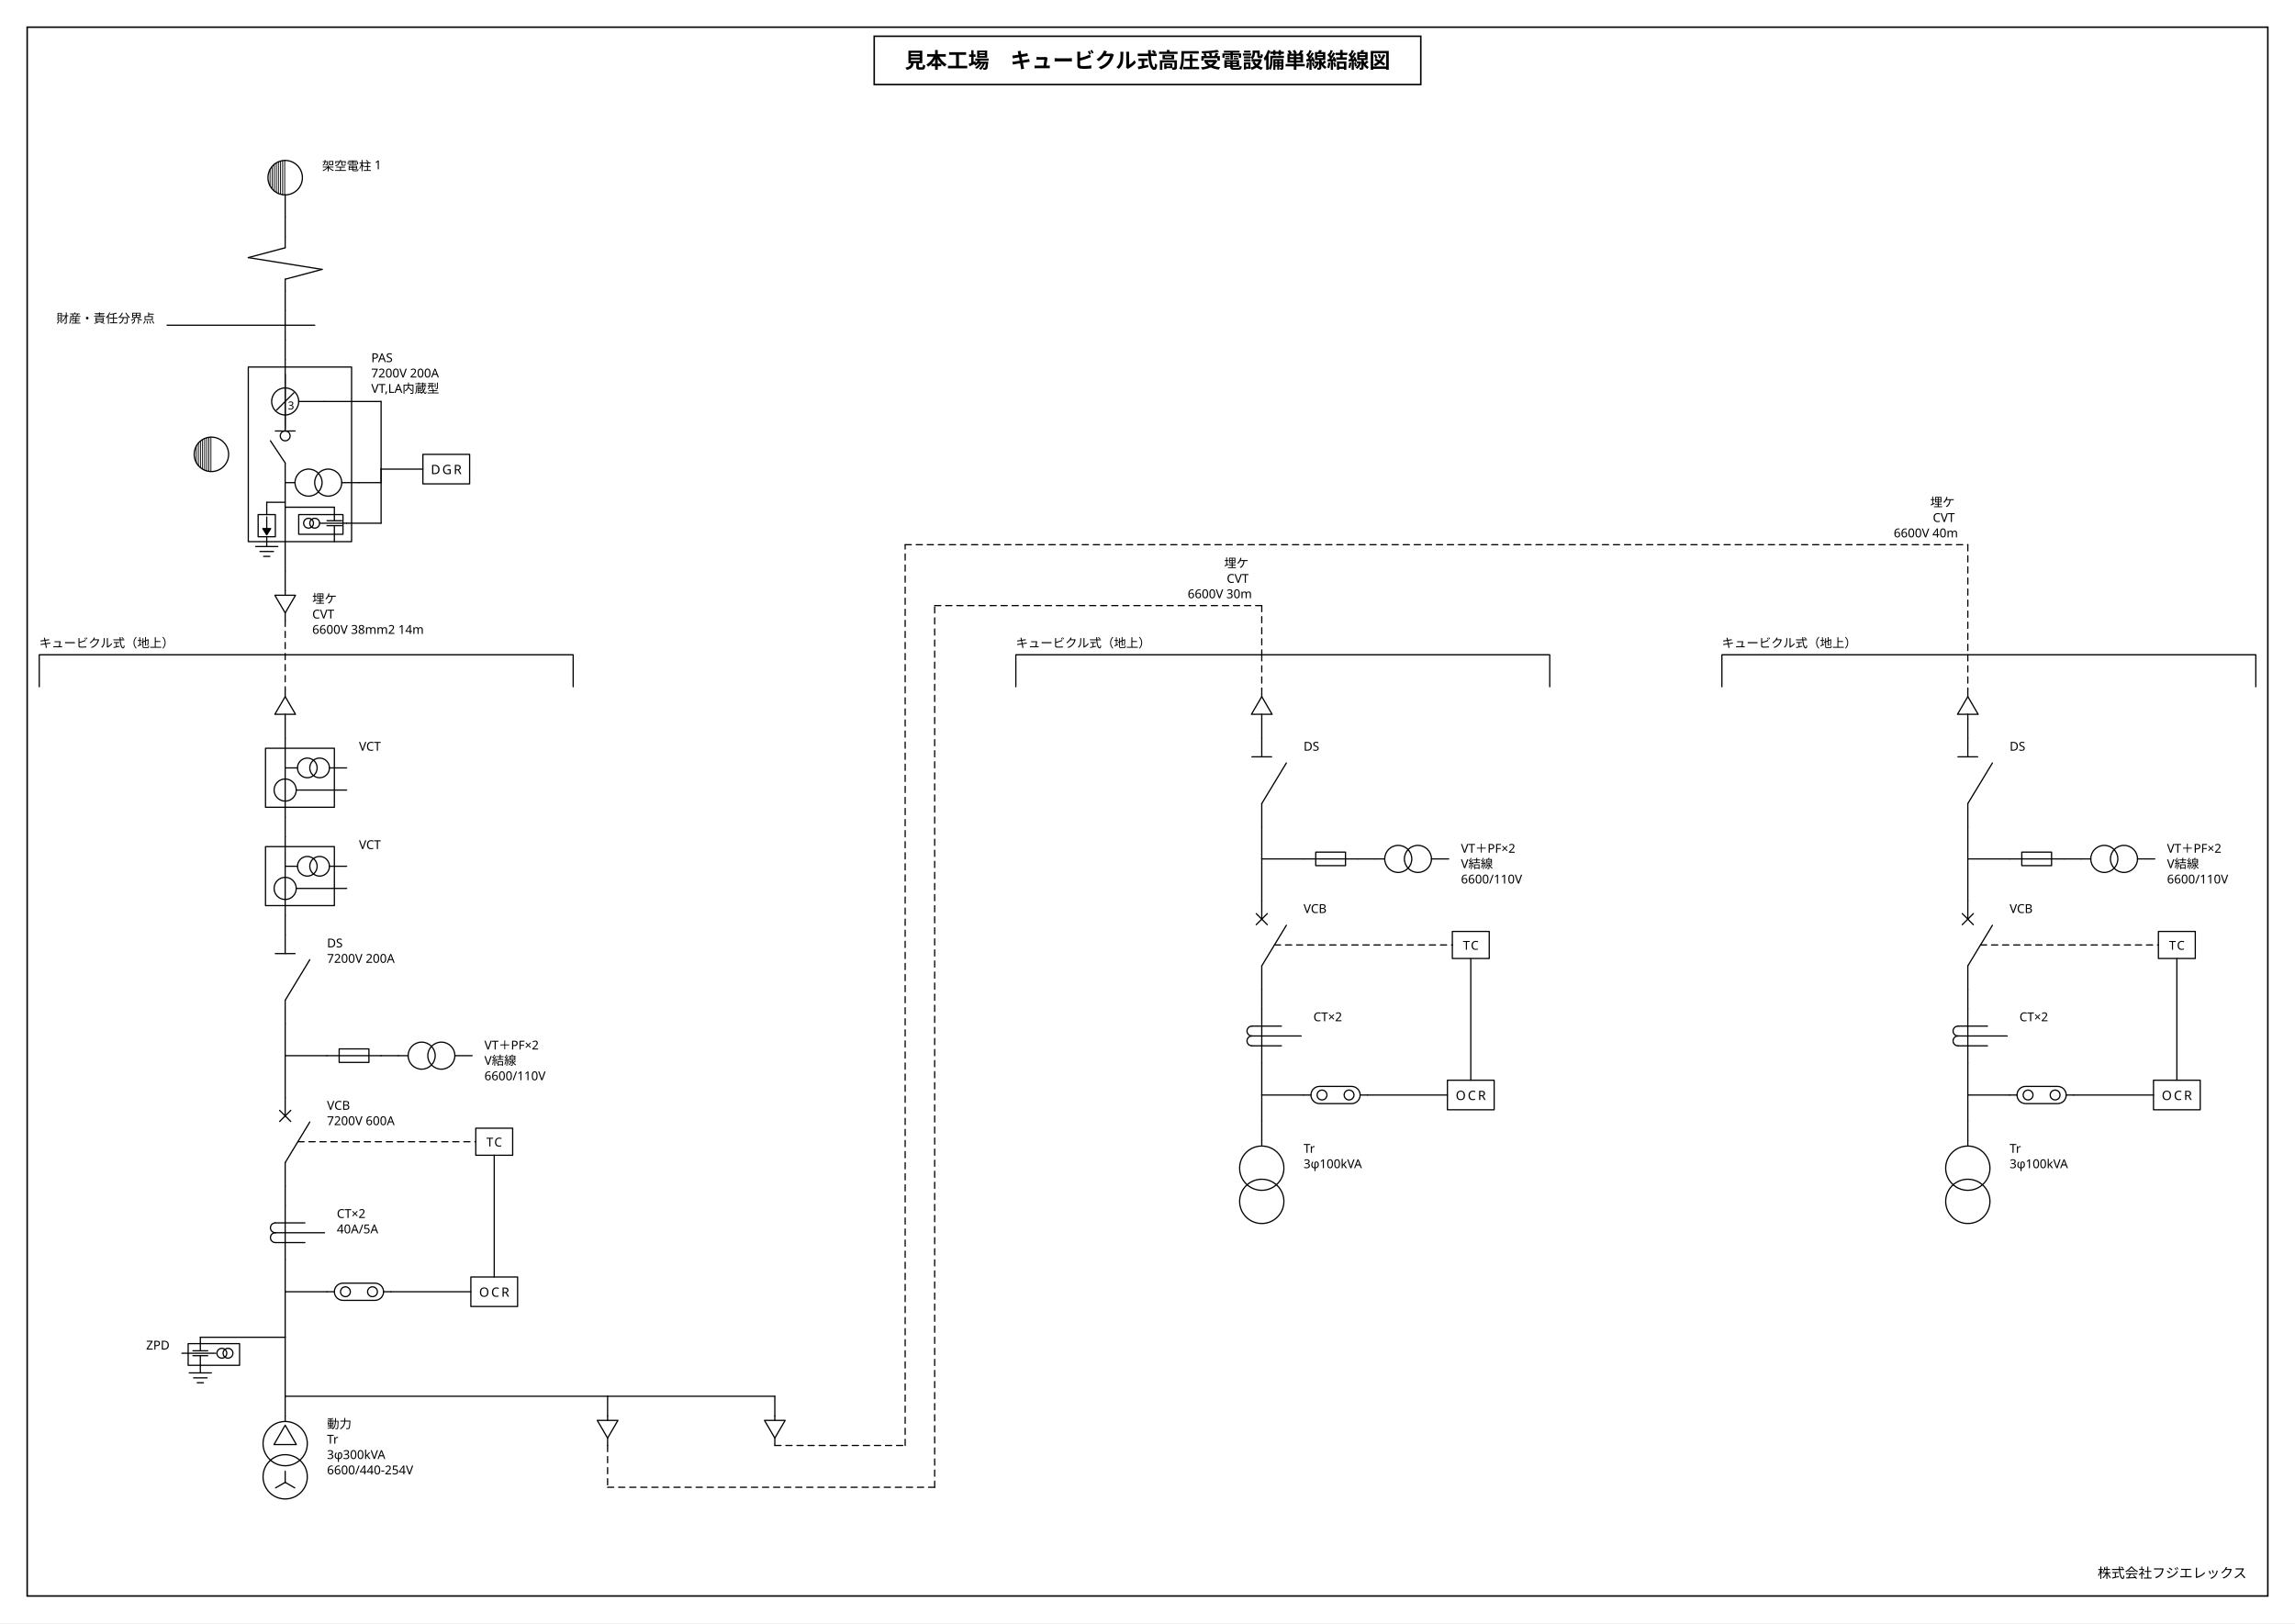
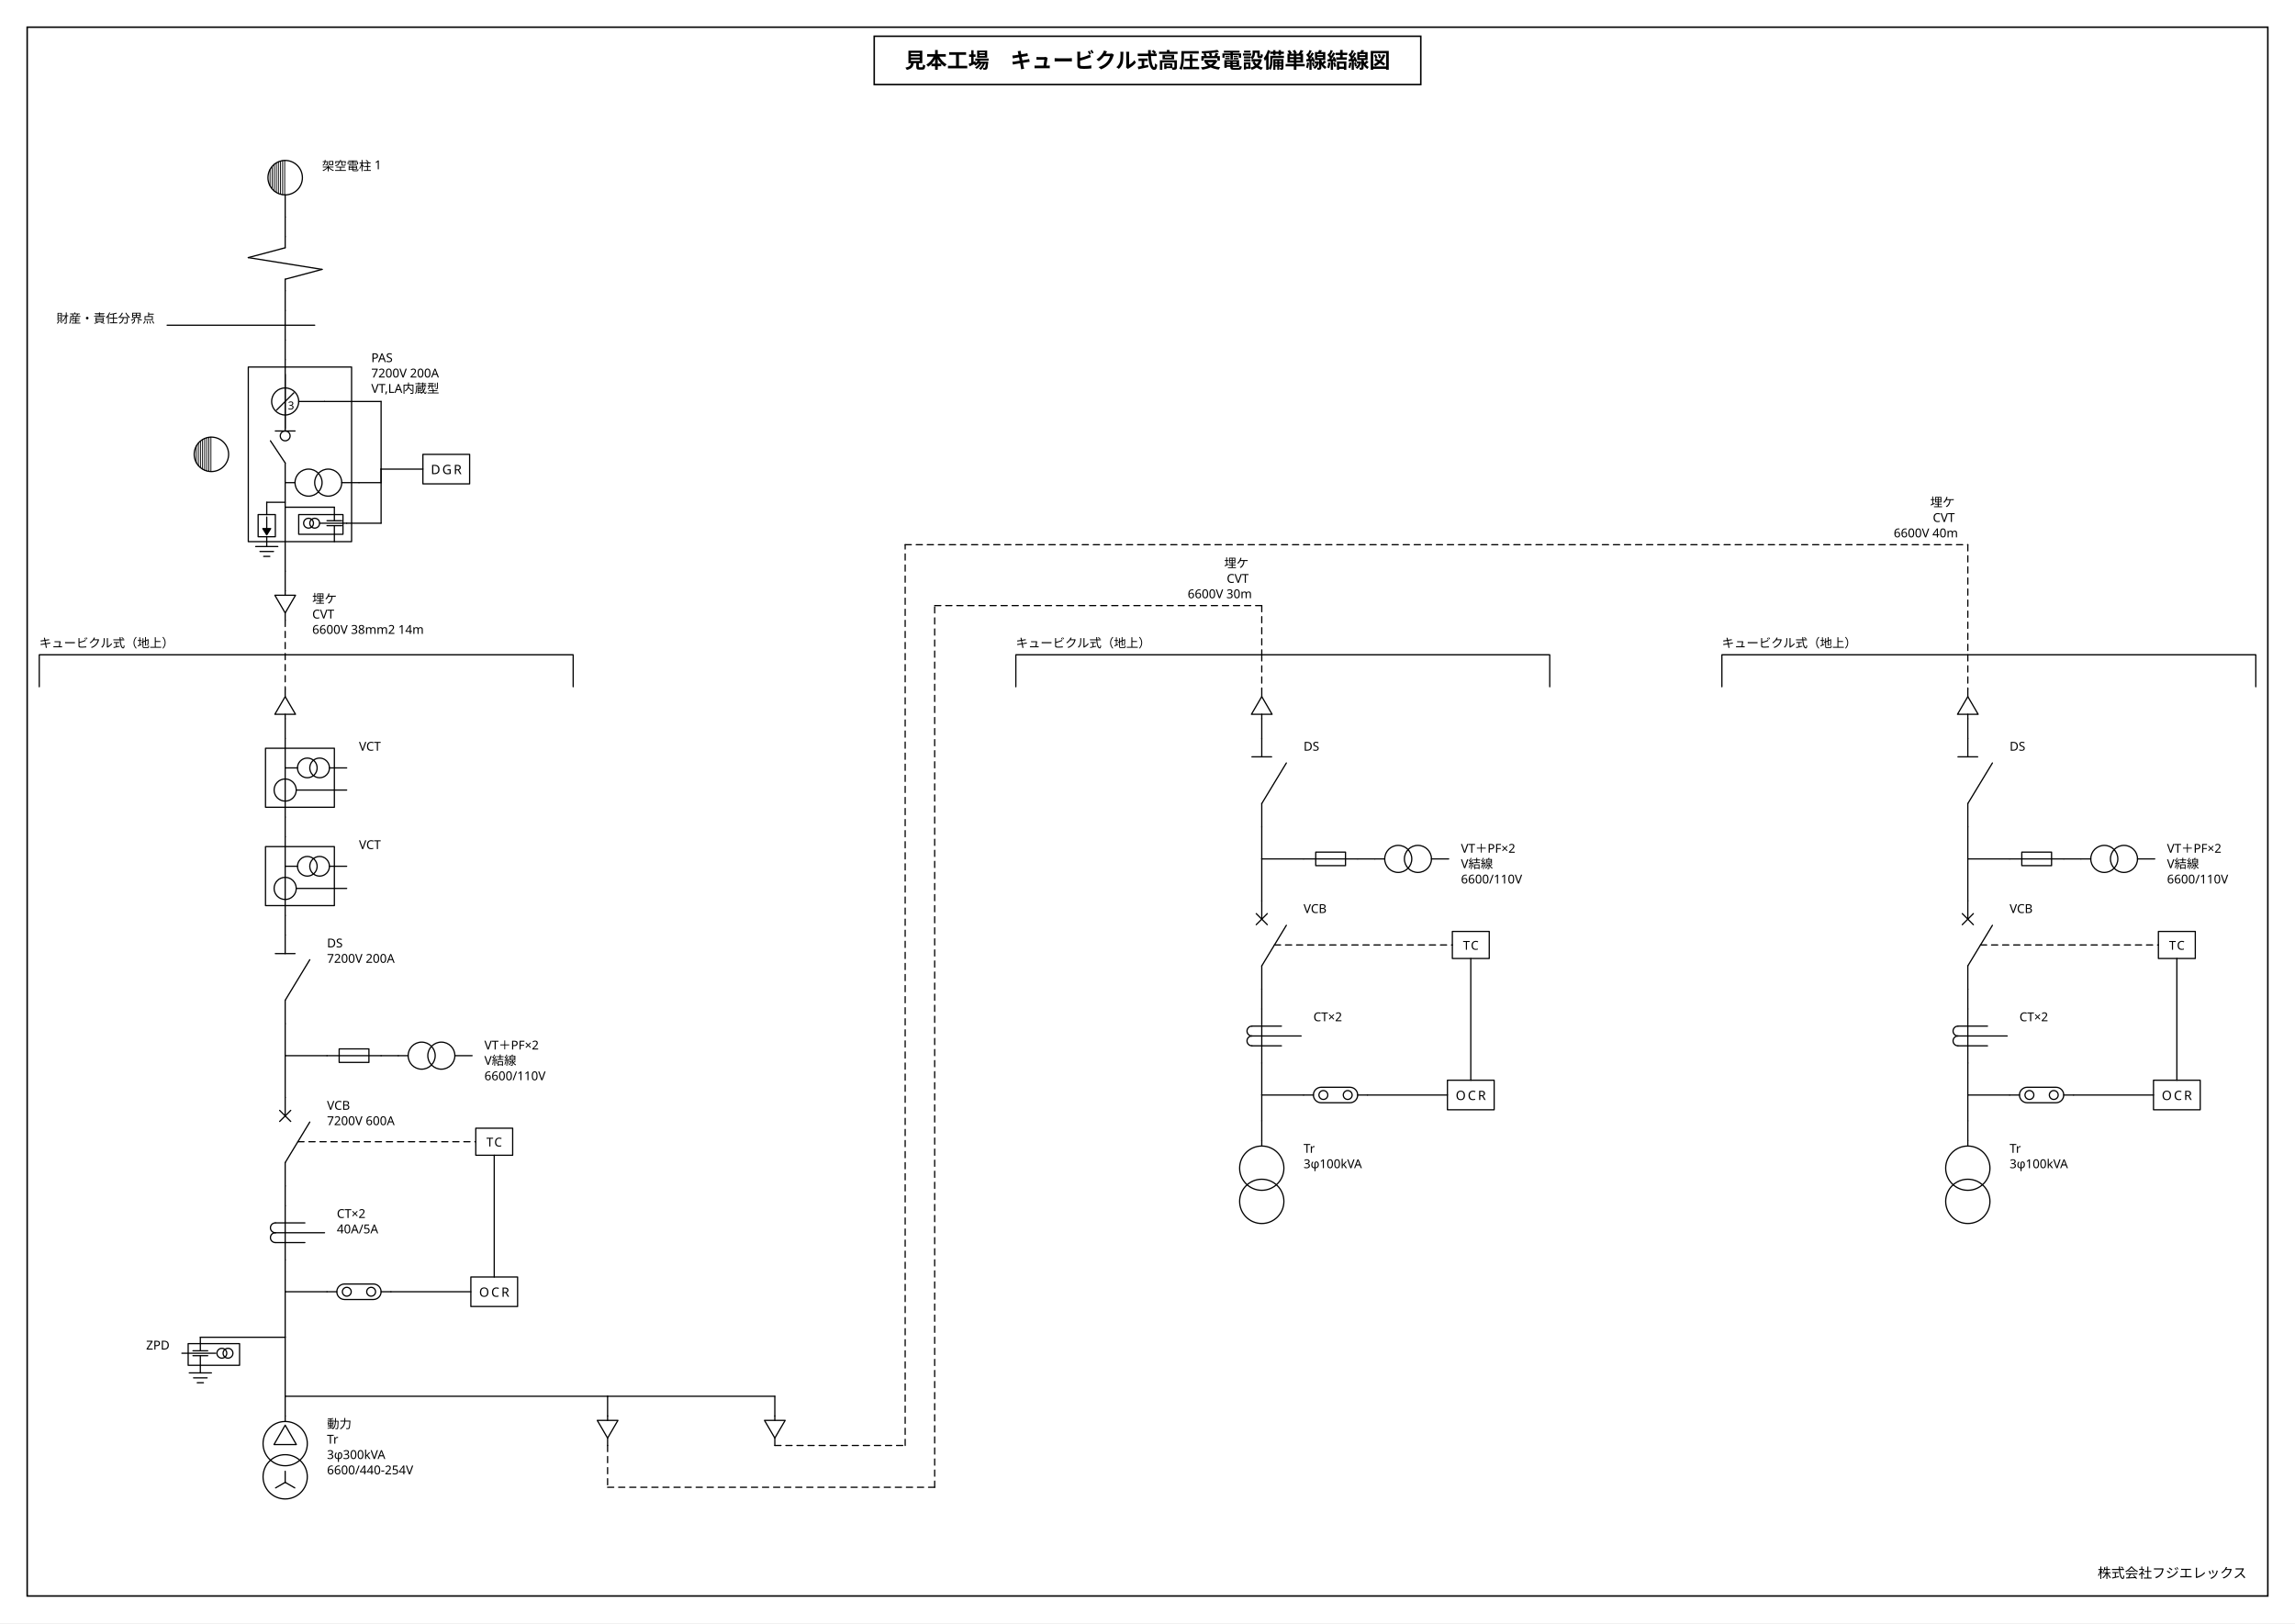
<svg xmlns="http://www.w3.org/2000/svg" viewBox="0 0 1520 1075" width="1520" height="1075">
  <rect x="0" y="0" width="1520" height="1075" fill="#fff" />
  <g stroke="#000" fill="none">
    <rect x="18" y="18" width="1484" height="1039" stroke-width="1" />
    <rect x="579" y="24" width="362" height="32" stroke-width="1" />
  </g>
  <text x="760" y="45" font-size="14" font-weight="700" text-anchor="middle" font-family="IPAGothic, 'IPAゴシック', 'Noto Sans JP', 'Hiragino Kaku Gothic ProN', 'Yu Gothic', sans-serif" fill="#000">見本工場　キュービクル式高圧受電設備単線結線図</text>
  <text x="1488" y="1045" font-size="9" text-anchor="end" font-family="IPAGothic, 'IPAゴシック', 'Noto Sans JP', 'Hiragino Kaku Gothic ProN', 'Yu Gothic', sans-serif" fill="#000">株式会社フジエレックス</text>
  <g transform="translate(188.88 104.63) scale(0.8144)">
    <g stroke="#000" fill="none" stroke-linecap="round" stroke-linejoin="round" color="#000">
      <path d="M -200 404 L 234.2 404 M -200 404 L -200 430 M 234.2 404 L 234.2 430" fill="none" stroke-width="1" />
      <text x="-200" y="398" font-size="10" font-family="IPAGothic, 'IPAゴシック', 'Noto Sans JP', 'Hiragino Kaku Gothic ProN', 'Yu Gothic', sans-serif" fill="currentColor" stroke="none">キュービクル式（地上）</text>
      <path d="M 594.2 404 L 1028.4 404 M 594.2 404 L 594.2 430 M 1028.4 404 L 1028.4 430" fill="none" stroke-width="1" />
      <text x="594.2" y="398" font-size="10" font-family="IPAGothic, 'IPAゴシック', 'Noto Sans JP', 'Hiragino Kaku Gothic ProN', 'Yu Gothic', sans-serif" fill="currentColor" stroke="none">キュービクル式（地上）</text>
      <path d="M 1168.4 404 L 1602.6 404 M 1168.4 404 L 1168.4 430 M 1602.6 404 L 1602.6 430" fill="none" stroke-width="1" />
      <text x="1168.4" y="398" font-size="10" font-family="IPAGothic, 'IPAゴシック', 'Noto Sans JP', 'Hiragino Kaku Gothic ProN', 'Yu Gothic', sans-serif" fill="currentColor" stroke="none">キュービクル式（地上）</text>
      <line x1="0" y1="48" x2="0" y2="64" stroke-width="1" />
      <line x1="0" y1="108" x2="0" y2="124" stroke-width="1" />
      <line x1="0" y1="148" x2="0" y2="164" stroke-width="1" />
      <line x1="0" y1="280" x2="-15" y2="280" stroke-width="1" />
      <line x1="0" y1="284" x2="40" y2="284" stroke-width="1" />
      <line x1="32" y1="198" x2="78" y2="198" stroke-width="1" />
      <line x1="78" y1="198" x2="78" y2="253" stroke-width="1" />
      <line x1="60" y1="264" x2="78" y2="264" stroke-width="1" />
      <line x1="78" y1="264" x2="78" y2="253" stroke-width="1" />
      <line x1="50" y1="297" x2="78" y2="297" stroke-width="1" />
      <line x1="78" y1="297" x2="78" y2="253" stroke-width="1" />
      <line x1="78" y1="253" x2="112" y2="253" stroke-width="1" />
      <line x1="0" y1="336" x2="0" y2="352" stroke-width="1" />
      <line x1="0" y1="376" x2="0" y2="432" stroke-width="1" stroke-dasharray="5 4" />
      <line x1="0" y1="456" x2="0" y2="472" stroke-width="1" />
      <line x1="0" y1="536" x2="0" y2="552" stroke-width="1" />
      <line x1="0" y1="616" x2="0" y2="632" stroke-width="1" />
      <line x1="0" y1="704" x2="0" y2="730" stroke-width="1" />
      <line x1="0" y1="730" x2="34" y2="730" stroke-width="1" />
      <line x1="78" y1="730" x2="92" y2="730" stroke-width="1" />
      <line x1="0" y1="730" x2="0" y2="764" stroke-width="1" />
      <line x1="0" y1="836" x2="0" y2="852" stroke-width="1" />
      <line x1="0" y1="896" x2="0" y2="922" stroke-width="1" />
      <line x1="0" y1="922" x2="34" y2="922" stroke-width="1" />
      <line x1="86" y1="922" x2="151" y2="922" stroke-width="1" />
      <line x1="10.303" y1="800" x2="155" y2="800" stroke-width="1" stroke-dasharray="5 4" />
      <line x1="170" y1="811" x2="170" y2="910" stroke-width="1" />
      <line x1="0" y1="922" x2="0" y2="959" stroke-width="1" />
      <line x1="0" y1="959" x2="-69" y2="959" stroke-width="1" />
      <line x1="0" y1="959" x2="0" y2="1007" stroke-width="1" />
      <line x1="0" y1="1007" x2="0" y2="1023" stroke-width="1" />
      <line x1="794.2" y1="404" x2="794.2" y2="432" stroke-width="1" stroke-dasharray="5 4" />
      <line x1="794.2" y1="456" x2="794.2" y2="472" stroke-width="1" />
      <line x1="794.2" y1="544" x2="794.2" y2="570" stroke-width="1" />
      <line x1="794.2" y1="570" x2="828.2" y2="570" stroke-width="1" />
      <line x1="872.2" y1="570" x2="886.2" y2="570" stroke-width="1" />
      <line x1="794.2" y1="570" x2="794.2" y2="604" stroke-width="1" />
      <line x1="794.2" y1="676" x2="794.2" y2="692" stroke-width="1" />
      <line x1="794.2" y1="736" x2="794.2" y2="762" stroke-width="1" />
      <line x1="794.2" y1="762" x2="828.2" y2="762" stroke-width="1" />
      <line x1="880.2" y1="762" x2="945.2" y2="762" stroke-width="1" />
      <line x1="804.503" y1="640" x2="949.2" y2="640" stroke-width="1" stroke-dasharray="5 4" />
      <line x1="964.2" y1="651" x2="964.2" y2="750" stroke-width="1" />
      <line x1="794.2" y1="762" x2="794.2" y2="783" stroke-width="1" />
      <line x1="794.2" y1="783" x2="794.2" y2="799" stroke-width="1" />
      <line x1="1368.4" y1="404" x2="1368.4" y2="432" stroke-width="1" stroke-dasharray="5 4" />
      <line x1="1368.4" y1="456" x2="1368.4" y2="472" stroke-width="1" />
      <line x1="1368.4" y1="544" x2="1368.4" y2="570" stroke-width="1" />
      <line x1="1368.4" y1="570" x2="1402.4" y2="570" stroke-width="1" />
      <line x1="1446.4" y1="570" x2="1460.4" y2="570" stroke-width="1" />
      <line x1="1368.4" y1="570" x2="1368.4" y2="604" stroke-width="1" />
      <line x1="1368.4" y1="676" x2="1368.4" y2="692" stroke-width="1" />
      <line x1="1368.4" y1="736" x2="1368.4" y2="762" stroke-width="1" />
      <line x1="1368.4" y1="762" x2="1402.4" y2="762" stroke-width="1" />
      <line x1="1454.4" y1="762" x2="1519.4" y2="762" stroke-width="1" />
      <line x1="1378.703" y1="640" x2="1523.4" y2="640" stroke-width="1" stroke-dasharray="5 4" />
      <line x1="1538.4" y1="651" x2="1538.4" y2="750" stroke-width="1" />
      <line x1="1368.4" y1="762" x2="1368.4" y2="783" stroke-width="1" />
      <line x1="1368.4" y1="783" x2="1368.4" y2="799" stroke-width="1" />
      <line x1="0" y1="1007" x2="262.2" y2="1007" stroke-width="1" />
      <line x1="262.2" y1="1007" x2="262.2" y2="1023" stroke-width="1" />
      <line x1="262.2" y1="1047" x2="262.2" y2="1081" stroke-width="1" stroke-dasharray="5 4" />
      <line x1="262.2" y1="1081" x2="528.2" y2="1081" stroke-width="1" stroke-dasharray="5 4" />
      <line x1="528.2" y1="1081" x2="528.2" y2="364" stroke-width="1" stroke-dasharray="5 4" />
      <line x1="528.2" y1="364" x2="794.2" y2="364" stroke-width="1" stroke-dasharray="5 4" />
      <line x1="794.2" y1="364" x2="794.2" y2="404" stroke-width="1" stroke-dasharray="5 4" />
      <line x1="262.2" y1="1007" x2="398.2" y2="1007" stroke-width="1" />
      <line x1="398.2" y1="1007" x2="398.2" y2="1023" stroke-width="1" />
      <line x1="398.2" y1="1047" x2="504.2" y2="1047" stroke-width="1" stroke-dasharray="5 4" />
      <line x1="504.2" y1="1047" x2="504.2" y2="314.5" stroke-width="1" stroke-dasharray="5 4" />
      <line x1="504.2" y1="314.5" x2="1368.4" y2="314.5" stroke-width="1" stroke-dasharray="5 4" />
      <line x1="1368.4" y1="314.5" x2="1368.4" y2="404" stroke-width="1" stroke-dasharray="5 4" />
      <text x="786.2" y="333" font-size="10" text-anchor="end" font-family="IPAGothic, 'IPAゴシック', 'Noto Sans JP', 'Hiragino Kaku Gothic ProN', 'Yu Gothic', sans-serif" fill="currentColor" stroke="none">
        <tspan x="786.2" dy="0">埋ケ</tspan>
        <tspan x="786.2" dy="12.5">CVT</tspan>
        <tspan x="786.2" dy="12.5">6600V 30m</tspan>
      </text>
      <text x="1360.4" y="283.5" font-size="10" text-anchor="end" font-family="IPAGothic, 'IPAゴシック', 'Noto Sans JP', 'Hiragino Kaku Gothic ProN', 'Yu Gothic', sans-serif" fill="currentColor" stroke="none">
        <tspan x="1360.4" dy="0">埋ケ</tspan>
        <tspan x="1360.4" dy="12.5">CVT</tspan>
        <tspan x="1360.4" dy="12.5">6600V 40m</tspan>
      </text>
      <g transform="translate(-16 0)">
        <circle cx="16" cy="16" r="14" fill="none" stroke-width="1" />
        <line x1="3.7" y1="9.313" x2="3.7" y2="22.687" stroke-width="0.7" />
        <line x1="5.4" y1="6.855" x2="5.4" y2="25.145" stroke-width="0.7" />
        <line x1="7.1" y1="5.193" x2="7.1" y2="26.807" stroke-width="0.7" />
        <line x1="8.8" y1="3.993" x2="8.8" y2="28.007" stroke-width="0.7" />
        <line x1="10.5" y1="3.126" x2="10.5" y2="28.874" stroke-width="0.7" />
        <line x1="12.2" y1="2.526" x2="12.2" y2="29.474" stroke-width="0.7" />
        <line x1="13.9" y1="2.158" x2="13.9" y2="29.842" stroke-width="0.7" />
        <line x1="15.6" y1="2.006" x2="15.6" y2="29.994" stroke-width="0.7" />
        <line x1="16" y1="30" x2="16" y2="48" stroke-width="1" />
      </g>
      <text x="30" y="10" font-size="10" text-anchor="start" font-family="IPAGothic, 'IPAゴシック', 'Noto Sans JP', 'Hiragino Kaku Gothic ProN', 'Yu Gothic', sans-serif" fill="currentColor" stroke="none">
        <tspan x="30" dy="0">架空電柱 1</tspan>
      </text>
      <g transform="translate(-30 64)">
        <line x1="30" y1="0" x2="30" y2="9" stroke-width="1" />
        <line x1="30" y1="9" x2="0" y2="17" stroke-width="1" />
        <line x1="0" y1="17" x2="60" y2="26.6" stroke-width="1" />
        <line x1="60" y1="26.6" x2="30" y2="34.6" stroke-width="1" />
        <line x1="30" y1="34.6" x2="30" y2="44" stroke-width="1" />
      </g>
      <g transform="translate(-96 124)">
        <line x1="96" y1="0" x2="96" y2="24" stroke-width="1" />
        <line x1="0" y1="12" x2="120" y2="12" stroke-width="1" />
      </g>
      <text x="-106" y="134" font-size="10" text-anchor="end" font-family="IPAGothic, 'IPAゴシック', 'Noto Sans JP', 'Hiragino Kaku Gothic ProN', 'Yu Gothic', sans-serif" fill="currentColor" stroke="none">
        <tspan x="-106" dy="0">財産・責任分界点</tspan>
      </text>
      <g transform="translate(-36 164)">
        <line x1="36" y1="0" x2="36" y2="6" stroke-width="1" />
        <rect x="6" y="6" width="84" height="142" fill="none" stroke-width="1" />
        <line x1="36" y1="6" x2="36" y2="58" stroke-width="1" />
        <line x1="28" y1="58" x2="44" y2="58" stroke-width="1" />
        <circle cx="36" cy="62" r="4" fill="none" stroke-width="1" />
        <line x1="36" y1="84" x2="24" y2="66" stroke-width="1" />
        <line x1="36" y1="84" x2="36" y2="172" stroke-width="1" />
      </g>
      <text x="70" y="166" font-size="10" text-anchor="start" font-family="IPAGothic, 'IPAゴシック', 'Noto Sans JP', 'Hiragino Kaku Gothic ProN', 'Yu Gothic', sans-serif" fill="currentColor" stroke="none">
        <tspan x="70" dy="0">PAS</tspan>
        <tspan x="70" dy="12.5">7200V 200A</tspan>
        <tspan x="70" dy="12.5">VT,LA内蔵型</tspan>
      </text>
      <g transform="translate(-76 225)">
        <circle cx="16" cy="16" r="14" fill="none" stroke-width="1" />
        <line x1="3.7" y1="9.313" x2="3.7" y2="22.687" stroke-width="0.7" />
        <line x1="5.4" y1="6.855" x2="5.4" y2="25.145" stroke-width="0.7" />
        <line x1="7.1" y1="5.193" x2="7.1" y2="26.807" stroke-width="0.7" />
        <line x1="8.8" y1="3.993" x2="8.8" y2="28.007" stroke-width="0.7" />
        <line x1="10.5" y1="3.126" x2="10.5" y2="28.874" stroke-width="0.7" />
        <line x1="12.2" y1="2.526" x2="12.2" y2="29.474" stroke-width="0.7" />
        <line x1="13.9" y1="2.158" x2="13.9" y2="29.842" stroke-width="0.7" />
        <line x1="15.6" y1="2.006" x2="15.6" y2="29.994" stroke-width="0.7" />
      </g>
      <g transform="translate(-20 176)">
        <line x1="20" y1="0" x2="20" y2="44" stroke-width="1" />
        <circle cx="20" cy="22" r="11" fill="none" stroke-width="1" />
        <line x1="12.929" y1="29.071" x2="27.071" y2="14.929" stroke-width="1" />
        <text x="24.75" y="25" font-size="9" text-anchor="middle" dominant-baseline="central" font-family="IPAGothic, 'IPAゴシック', 'Noto Sans JP', 'Hiragino Kaku Gothic ProN', 'Yu Gothic', sans-serif" fill="currentColor" stroke="none">3</text>
        <line x1="31" y1="22" x2="52" y2="22" stroke-width="1" />
      </g>
      <g transform="translate(0 249)">
        <line x1="0" y1="15" x2="8" y2="15" stroke-width="1" />
        <circle cx="19" cy="15" r="11" fill="none" stroke-width="1" />
        <circle cx="35" cy="15" r="11" fill="none" stroke-width="1" />
        <line x1="46" y1="15" x2="60" y2="15" stroke-width="1" />
      </g>
      <g transform="translate(-35 280)">
        <line x1="20" y1="0" x2="20" y2="10" stroke-width="1" />
        <rect x="13" y="10" width="14" height="18" fill="none" stroke-width="1" />
        <line x1="20" y1="12" x2="20" y2="23" stroke-width="1" />
        <polygon points="16.8,21.38 20,26.5 23.2,21.38" fill="currentColor" stroke-width="1" />
        <line x1="20" y1="28" x2="20" y2="36" stroke-width="1" />
        <line x1="11" y1="36" x2="29" y2="36" stroke-width="1" />
        <line x1="14.5" y1="40" x2="25.5" y2="40" stroke-width="1" />
        <line x1="17.5" y1="44" x2="22.5" y2="44" stroke-width="1" />
      </g>
      <g transform="translate(10 284)">
        <line x1="30" y1="0" x2="30" y2="11" stroke-width="1" />
        <rect x="1" y="6" width="36" height="16" fill="none" stroke-width="1" />
        <line x1="24" y1="11" x2="36" y2="11" stroke-width="1" />
        <line x1="24" y1="15" x2="36" y2="15" stroke-width="1" />
        <line x1="30" y1="15" x2="30" y2="28" stroke-width="1" />
        <line x1="18" y1="13" x2="40" y2="13" stroke-width="1" />
        <circle cx="9" cy="13" r="4" fill="none" stroke-width="1" />
        <circle cx="14" cy="13" r="4" fill="none" stroke-width="1" />
      </g>
      <g transform="translate(112 241)">
        <rect x="0" y="0" width="38" height="24" fill="none" stroke-width="1" />
        <text x="19" y="12" font-size="10.5" text-anchor="middle" dominant-baseline="central" font-family="IPAGothic, 'IPAゴシック', 'Noto Sans JP', 'Hiragino Kaku Gothic ProN', 'Yu Gothic', sans-serif" letter-spacing="1.6" fill="currentColor" stroke="none">DGR</text>
      </g>
      <g transform="translate(-12 352)">
        <line x1="12" y1="0" x2="12" y2="3.6" stroke-width="1" />
        <polygon points="3.6,3.6 20.4,3.6 12,18" fill="none" stroke-width="1" />
        <line x1="12" y1="18" x2="12" y2="24" stroke-width="1" />
      </g>
      <text x="22" y="362" font-size="10" text-anchor="start" font-family="IPAGothic, 'IPAゴシック', 'Noto Sans JP', 'Hiragino Kaku Gothic ProN', 'Yu Gothic', sans-serif" fill="currentColor" stroke="none">
        <tspan x="22" dy="0">埋ケ</tspan>
        <tspan x="22" dy="12.5">CVT</tspan>
        <tspan x="22" dy="12.5">6600V 38mm2 14m</tspan>
      </text>
      <g transform="translate(-12 432) rotate(180 12 12)">
        <line x1="12" y1="0" x2="12" y2="3.6" stroke-width="1" />
        <polygon points="3.6,3.6 20.4,3.6 12,18" fill="none" stroke-width="1" />
        <line x1="12" y1="18" x2="12" y2="24" stroke-width="1" />
      </g>
      <g transform="translate(-22 472)">
        <line x1="22" y1="0" x2="22" y2="64" stroke-width="1" />
        <rect x="6" y="8" width="56" height="48" fill="none" stroke-width="1" />
        <line x1="22" y1="24" x2="32" y2="24" stroke-width="1" />
        <circle cx="40" cy="24" r="8" fill="none" stroke-width="1" />
        <circle cx="50" cy="24" r="8" fill="none" stroke-width="1" />
        <line x1="58" y1="24" x2="72" y2="24" stroke-width="1" />
        <circle cx="22" cy="42" r="9" fill="none" stroke-width="1" />
        <line x1="31" y1="42" x2="72" y2="42" stroke-width="1" />
      </g>
      <text x="60" y="482" font-size="10" text-anchor="start" font-family="IPAGothic, 'IPAゴシック', 'Noto Sans JP', 'Hiragino Kaku Gothic ProN', 'Yu Gothic', sans-serif" fill="currentColor" stroke="none">
        <tspan x="60" dy="0">VCT</tspan>
      </text>
      <g transform="translate(-22 552)">
        <line x1="22" y1="0" x2="22" y2="64" stroke-width="1" />
        <rect x="6" y="8" width="56" height="48" fill="none" stroke-width="1" />
        <line x1="22" y1="24" x2="32" y2="24" stroke-width="1" />
        <circle cx="40" cy="24" r="8" fill="none" stroke-width="1" />
        <circle cx="50" cy="24" r="8" fill="none" stroke-width="1" />
        <line x1="58" y1="24" x2="72" y2="24" stroke-width="1" />
        <circle cx="22" cy="42" r="9" fill="none" stroke-width="1" />
        <line x1="31" y1="42" x2="72" y2="42" stroke-width="1" />
      </g>
      <text x="60" y="562" font-size="10" text-anchor="start" font-family="IPAGothic, 'IPAゴシック', 'Noto Sans JP', 'Hiragino Kaku Gothic ProN', 'Yu Gothic', sans-serif" fill="currentColor" stroke="none">
        <tspan x="60" dy="0">VCT</tspan>
      </text>
      <g transform="translate(-24 632)">
        <line x1="24" y1="0" x2="24" y2="15" stroke-width="1" />
        <line x1="16" y1="15" x2="32" y2="15" stroke-width="1" />
        <line x1="24" y1="53" x2="44" y2="20" stroke-width="1" />
        <line x1="24" y1="53" x2="24" y2="72" stroke-width="1" />
      </g>
      <text x="34" y="642" font-size="10" text-anchor="start" font-family="IPAGothic, 'IPAゴシック', 'Noto Sans JP', 'Hiragino Kaku Gothic ProN', 'Yu Gothic', sans-serif" fill="currentColor" stroke="none">
        <tspan x="34" dy="0">DS</tspan>
        <tspan x="34" dy="12.5">7200V 200A</tspan>
      </text>
      <g transform="translate(36 708) rotate(-90 20 22)">
        <line x1="20" y1="0" x2="20" y2="44" stroke-width="1" />
        <rect x="14.5" y="9.9" width="11" height="24.2" fill="none" stroke-width="1" />
      </g>
      <g transform="translate(92 715)">
        <line x1="0" y1="15" x2="8" y2="15" stroke-width="1" />
        <circle cx="19" cy="15" r="11" fill="none" stroke-width="1" />
        <circle cx="35" cy="15" r="11" fill="none" stroke-width="1" />
        <line x1="46" y1="15" x2="60" y2="15" stroke-width="1" />
      </g>
      <text x="162" y="725" font-size="10" text-anchor="start" font-family="IPAGothic, 'IPAゴシック', 'Noto Sans JP', 'Hiragino Kaku Gothic ProN', 'Yu Gothic', sans-serif" fill="currentColor" stroke="none">
        <tspan x="162" dy="0">VT＋PF×2</tspan>
        <tspan x="162" dy="12.5">V結線</tspan>
        <tspan x="162" dy="12.5">6600/110V</tspan>
      </text>
      <g transform="translate(-24 764)">
        <line x1="24" y1="0" x2="24" y2="15" stroke-width="1" />
        <line x1="19.5" y1="10.5" x2="28.5" y2="19.5" stroke-width="1" />
        <line x1="28.5" y1="10.5" x2="19.5" y2="19.5" stroke-width="1" />
        <line x1="24" y1="53" x2="44" y2="20" stroke-width="1" />
        <line x1="24" y1="53" x2="24" y2="72" stroke-width="1" />
      </g>
      <text x="34" y="774" font-size="10" text-anchor="start" font-family="IPAGothic, 'IPAゴシック', 'Noto Sans JP', 'Hiragino Kaku Gothic ProN', 'Yu Gothic', sans-serif" fill="currentColor" stroke="none">
        <tspan x="34" dy="0">VCB</tspan>
        <tspan x="34" dy="12.5">7200V 600A</tspan>
      </text>
      <g transform="translate(-24 852)">
        <line x1="24" y1="0" x2="24" y2="44" stroke-width="1" />
        <line x1="16" y1="14" x2="40" y2="14" stroke-width="1" />
        <line x1="16" y1="30" x2="40" y2="30" stroke-width="1" />
        <line x1="16" y1="22" x2="56" y2="22" stroke-width="1" />
        <path d="M 16 14 A 4 4 0 0 0 16 22" fill="none" stroke-width="1" />
        <path d="M 16 22 A 4 4 0 0 0 16 30" fill="none" stroke-width="1" />
      </g>
      <text x="42" y="862" font-size="10" text-anchor="start" font-family="IPAGothic, 'IPAゴシック', 'Noto Sans JP', 'Hiragino Kaku Gothic ProN', 'Yu Gothic', sans-serif" fill="currentColor" stroke="none">
        <tspan x="42" dy="0">CT×2</tspan>
        <tspan x="42" dy="12.5">40A/5A</tspan>
      </text>
      <g transform="translate(34 911)">
-         <line x1="0" y1="11" x2="6" y2="11" stroke-width="1" />
-         <rect x="6" y="4" width="40" height="14" rx="7" fill="none" stroke-width="1" />
-         <circle cx="15" cy="11" r="4" fill="none" stroke-width="1" />
-         <circle cx="37" cy="11" r="4" fill="none" stroke-width="1" />
-         <line x1="46" y1="11" x2="52" y2="11" stroke-width="1" />
+         <line x1="0" y1="11" x2="8" y2="11" stroke-width="1" />
+         <rect x="8" y="4.7" width="36" height="12.6" rx="6.3" fill="none" stroke-width="1" />
+         <circle cx="16.1" cy="11" r="3.6" fill="none" stroke-width="1" />
+         <circle cx="35.9" cy="11" r="3.6" fill="none" stroke-width="1" />
+         <line x1="44" y1="11" x2="52" y2="11" stroke-width="1" />
      </g>
      <g transform="translate(151 910)">
        <rect x="0" y="0" width="38" height="24" fill="none" stroke-width="1" />
        <text x="19" y="12" font-size="10.5" text-anchor="middle" dominant-baseline="central" font-family="IPAGothic, 'IPAゴシック', 'Noto Sans JP', 'Hiragino Kaku Gothic ProN', 'Yu Gothic', sans-serif" letter-spacing="1.6" fill="currentColor" stroke="none">OCR</text>
      </g>
      <g transform="translate(155 789)">
        <rect x="0" y="0" width="30" height="22" fill="none" stroke-width="1" />
        <text x="15" y="11" font-size="10" text-anchor="middle" dominant-baseline="central" font-family="IPAGothic, 'IPAゴシック', 'Noto Sans JP', 'Hiragino Kaku Gothic ProN', 'Yu Gothic', sans-serif" letter-spacing="1" fill="currentColor" stroke="none">TC</text>
      </g>
      <g transform="translate(-84 959)">
        <line x1="15" y1="0" x2="15" y2="11" stroke-width="1" />
        <rect x="5.1" y="5.2" width="41.8" height="17.6" fill="none" stroke-width="1" />
        <line x1="9" y1="11" x2="21" y2="11" stroke-width="1" />
        <line x1="9" y1="15" x2="21" y2="15" stroke-width="1" />
        <line x1="15" y1="15" x2="15" y2="29" stroke-width="1" />
        <line x1="6" y1="29" x2="24" y2="29" stroke-width="1" />
        <line x1="9.5" y1="33" x2="20.5" y2="33" stroke-width="1" />
        <line x1="12.5" y1="37" x2="17.5" y2="37" stroke-width="1" />
        <line x1="0" y1="13" x2="27.5" y2="13" stroke-width="1" />
        <circle cx="32.5" cy="13" r="4" fill="none" stroke-width="1" />
        <circle cx="37.5" cy="13" r="4" fill="none" stroke-width="1" />
      </g>
      <text x="-94" y="969" font-size="10" text-anchor="end" font-family="IPAGothic, 'IPAゴシック', 'Noto Sans JP', 'Hiragino Kaku Gothic ProN', 'Yu Gothic', sans-serif" fill="currentColor" stroke="none">
        <tspan x="-94" dy="0">ZPD</tspan>
      </text>
      <g transform="translate(-24 1023)">
        <line x1="24" y1="0" x2="24" y2="4.5" stroke-width="1" />
        <circle cx="24" cy="22.5" r="18" fill="none" stroke-width="1" />
        <circle cx="24" cy="49.5" r="18" fill="none" stroke-width="1" />
        <polygon points="24,7.5 33.093,23.25 14.907,23.25" fill="none" stroke-width="1" />
        <line x1="24" y1="54" x2="24" y2="45" stroke-width="1" />
        <line x1="24" y1="54" x2="31.794" y2="58.5" stroke-width="1" />
        <line x1="24" y1="54" x2="16.206" y2="58.5" stroke-width="1" />
      </g>
      <text x="34" y="1033" font-size="10" text-anchor="start" font-family="IPAGothic, 'IPAゴシック', 'Noto Sans JP', 'Hiragino Kaku Gothic ProN', 'Yu Gothic', sans-serif" fill="currentColor" stroke="none">
        <tspan x="34" dy="0">動力</tspan>
        <tspan x="34" dy="12.5">Tr</tspan>
        <tspan x="34" dy="12.5">3φ300kVA</tspan>
        <tspan x="34" dy="12.5">6600/440-254V</tspan>
      </text>
      <g transform="translate(782.2 432) rotate(180 12 12)">
        <line x1="12" y1="0" x2="12" y2="3.6" stroke-width="1" />
        <polygon points="3.6,3.6 20.4,3.6 12,18" fill="none" stroke-width="1" />
        <line x1="12" y1="18" x2="12" y2="24" stroke-width="1" />
      </g>
      <g transform="translate(770.2 472)">
        <line x1="24" y1="0" x2="24" y2="15" stroke-width="1" />
        <line x1="16" y1="15" x2="32" y2="15" stroke-width="1" />
        <line x1="24" y1="53" x2="44" y2="20" stroke-width="1" />
        <line x1="24" y1="53" x2="24" y2="72" stroke-width="1" />
      </g>
      <text x="828.2" y="482" font-size="10" text-anchor="start" font-family="IPAGothic, 'IPAゴシック', 'Noto Sans JP', 'Hiragino Kaku Gothic ProN', 'Yu Gothic', sans-serif" fill="currentColor" stroke="none">
        <tspan x="828.2" dy="0">DS</tspan>
      </text>
      <g transform="translate(830.2 548) rotate(-90 20 22)">
        <line x1="20" y1="0" x2="20" y2="44" stroke-width="1" />
        <rect x="14.5" y="9.9" width="11" height="24.2" fill="none" stroke-width="1" />
      </g>
      <g transform="translate(886.2 555)">
        <line x1="0" y1="15" x2="8" y2="15" stroke-width="1" />
        <circle cx="19" cy="15" r="11" fill="none" stroke-width="1" />
        <circle cx="35" cy="15" r="11" fill="none" stroke-width="1" />
        <line x1="46" y1="15" x2="60" y2="15" stroke-width="1" />
      </g>
      <text x="956.2" y="565" font-size="10" text-anchor="start" font-family="IPAGothic, 'IPAゴシック', 'Noto Sans JP', 'Hiragino Kaku Gothic ProN', 'Yu Gothic', sans-serif" fill="currentColor" stroke="none">
        <tspan x="956.2" dy="0">VT＋PF×2</tspan>
        <tspan x="956.2" dy="12.5">V結線</tspan>
        <tspan x="956.2" dy="12.5">6600/110V</tspan>
      </text>
      <g transform="translate(770.2 604)">
        <line x1="24" y1="0" x2="24" y2="15" stroke-width="1" />
        <line x1="19.5" y1="10.5" x2="28.5" y2="19.5" stroke-width="1" />
        <line x1="28.5" y1="10.5" x2="19.5" y2="19.5" stroke-width="1" />
        <line x1="24" y1="53" x2="44" y2="20" stroke-width="1" />
        <line x1="24" y1="53" x2="24" y2="72" stroke-width="1" />
      </g>
      <text x="828.2" y="614" font-size="10" text-anchor="start" font-family="IPAGothic, 'IPAゴシック', 'Noto Sans JP', 'Hiragino Kaku Gothic ProN', 'Yu Gothic', sans-serif" fill="currentColor" stroke="none">
        <tspan x="828.2" dy="0">VCB</tspan>
      </text>
      <g transform="translate(770.2 692)">
        <line x1="24" y1="0" x2="24" y2="44" stroke-width="1" />
        <line x1="16" y1="14" x2="40" y2="14" stroke-width="1" />
        <line x1="16" y1="30" x2="40" y2="30" stroke-width="1" />
        <line x1="16" y1="22" x2="56" y2="22" stroke-width="1" />
        <path d="M 16 14 A 4 4 0 0 0 16 22" fill="none" stroke-width="1" />
        <path d="M 16 22 A 4 4 0 0 0 16 30" fill="none" stroke-width="1" />
      </g>
      <text x="836.2" y="702" font-size="10" text-anchor="start" font-family="IPAGothic, 'IPAゴシック', 'Noto Sans JP', 'Hiragino Kaku Gothic ProN', 'Yu Gothic', sans-serif" fill="currentColor" stroke="none">
        <tspan x="836.2" dy="0">CT×2</tspan>
      </text>
      <g transform="translate(828.2 751)">
-         <line x1="0" y1="11" x2="6" y2="11" stroke-width="1" />
-         <rect x="6" y="4" width="40" height="14" rx="7" fill="none" stroke-width="1" />
-         <circle cx="15" cy="11" r="4" fill="none" stroke-width="1" />
-         <circle cx="37" cy="11" r="4" fill="none" stroke-width="1" />
-         <line x1="46" y1="11" x2="52" y2="11" stroke-width="1" />
+         <line x1="0" y1="11" x2="8" y2="11" stroke-width="1" />
+         <rect x="8" y="4.7" width="36" height="12.6" rx="6.3" fill="none" stroke-width="1" />
+         <circle cx="16.1" cy="11" r="3.6" fill="none" stroke-width="1" />
+         <circle cx="35.9" cy="11" r="3.6" fill="none" stroke-width="1" />
+         <line x1="44" y1="11" x2="52" y2="11" stroke-width="1" />
      </g>
      <g transform="translate(945.2 750)">
        <rect x="0" y="0" width="38" height="24" fill="none" stroke-width="1" />
        <text x="19" y="12" font-size="10.5" text-anchor="middle" dominant-baseline="central" font-family="IPAGothic, 'IPAゴシック', 'Noto Sans JP', 'Hiragino Kaku Gothic ProN', 'Yu Gothic', sans-serif" letter-spacing="1.6" fill="currentColor" stroke="none">OCR</text>
      </g>
      <g transform="translate(949.2 629)">
        <rect x="0" y="0" width="30" height="22" fill="none" stroke-width="1" />
        <text x="15" y="11" font-size="10" text-anchor="middle" dominant-baseline="central" font-family="IPAGothic, 'IPAゴシック', 'Noto Sans JP', 'Hiragino Kaku Gothic ProN', 'Yu Gothic', sans-serif" letter-spacing="1" fill="currentColor" stroke="none">TC</text>
      </g>
      <g transform="translate(770.2 799)">
        <line x1="24" y1="0" x2="24" y2="4.5" stroke-width="1" />
        <circle cx="24" cy="22.5" r="18" fill="none" stroke-width="1" />
        <circle cx="24" cy="49.5" r="18" fill="none" stroke-width="1" />
      </g>
      <text x="828.2" y="809" font-size="10" text-anchor="start" font-family="IPAGothic, 'IPAゴシック', 'Noto Sans JP', 'Hiragino Kaku Gothic ProN', 'Yu Gothic', sans-serif" fill="currentColor" stroke="none">
        <tspan x="828.2" dy="0">Tr</tspan>
        <tspan x="828.2" dy="12.5">3φ100kVA</tspan>
      </text>
      <g transform="translate(1356.4 432) rotate(180 12 12)">
        <line x1="12" y1="0" x2="12" y2="3.6" stroke-width="1" />
        <polygon points="3.6,3.6 20.4,3.6 12,18" fill="none" stroke-width="1" />
        <line x1="12" y1="18" x2="12" y2="24" stroke-width="1" />
      </g>
      <g transform="translate(1344.4 472)">
        <line x1="24" y1="0" x2="24" y2="15" stroke-width="1" />
        <line x1="16" y1="15" x2="32" y2="15" stroke-width="1" />
        <line x1="24" y1="53" x2="44" y2="20" stroke-width="1" />
        <line x1="24" y1="53" x2="24" y2="72" stroke-width="1" />
      </g>
      <text x="1402.4" y="482" font-size="10" text-anchor="start" font-family="IPAGothic, 'IPAゴシック', 'Noto Sans JP', 'Hiragino Kaku Gothic ProN', 'Yu Gothic', sans-serif" fill="currentColor" stroke="none">
        <tspan x="1402.4" dy="0">DS</tspan>
      </text>
      <g transform="translate(1404.4 548) rotate(-90 20 22)">
        <line x1="20" y1="0" x2="20" y2="44" stroke-width="1" />
        <rect x="14.5" y="9.9" width="11" height="24.2" fill="none" stroke-width="1" />
      </g>
      <g transform="translate(1460.4 555)">
        <line x1="0" y1="15" x2="8" y2="15" stroke-width="1" />
        <circle cx="19" cy="15" r="11" fill="none" stroke-width="1" />
        <circle cx="35" cy="15" r="11" fill="none" stroke-width="1" />
        <line x1="46" y1="15" x2="60" y2="15" stroke-width="1" />
      </g>
      <text x="1530.4" y="565" font-size="10" text-anchor="start" font-family="IPAGothic, 'IPAゴシック', 'Noto Sans JP', 'Hiragino Kaku Gothic ProN', 'Yu Gothic', sans-serif" fill="currentColor" stroke="none">
        <tspan x="1530.4" dy="0">VT＋PF×2</tspan>
        <tspan x="1530.4" dy="12.5">V結線</tspan>
        <tspan x="1530.4" dy="12.5">6600/110V</tspan>
      </text>
      <g transform="translate(1344.4 604)">
        <line x1="24" y1="0" x2="24" y2="15" stroke-width="1" />
        <line x1="19.5" y1="10.5" x2="28.5" y2="19.5" stroke-width="1" />
        <line x1="28.5" y1="10.5" x2="19.5" y2="19.5" stroke-width="1" />
        <line x1="24" y1="53" x2="44" y2="20" stroke-width="1" />
        <line x1="24" y1="53" x2="24" y2="72" stroke-width="1" />
      </g>
      <text x="1402.4" y="614" font-size="10" text-anchor="start" font-family="IPAGothic, 'IPAゴシック', 'Noto Sans JP', 'Hiragino Kaku Gothic ProN', 'Yu Gothic', sans-serif" fill="currentColor" stroke="none">
        <tspan x="1402.4" dy="0">VCB</tspan>
      </text>
      <g transform="translate(1344.4 692)">
        <line x1="24" y1="0" x2="24" y2="44" stroke-width="1" />
        <line x1="16" y1="14" x2="40" y2="14" stroke-width="1" />
        <line x1="16" y1="30" x2="40" y2="30" stroke-width="1" />
        <line x1="16" y1="22" x2="56" y2="22" stroke-width="1" />
        <path d="M 16 14 A 4 4 0 0 0 16 22" fill="none" stroke-width="1" />
        <path d="M 16 22 A 4 4 0 0 0 16 30" fill="none" stroke-width="1" />
      </g>
      <text x="1410.4" y="702" font-size="10" text-anchor="start" font-family="IPAGothic, 'IPAゴシック', 'Noto Sans JP', 'Hiragino Kaku Gothic ProN', 'Yu Gothic', sans-serif" fill="currentColor" stroke="none">
        <tspan x="1410.4" dy="0">CT×2</tspan>
      </text>
      <g transform="translate(1402.4 751)">
-         <line x1="0" y1="11" x2="6" y2="11" stroke-width="1" />
-         <rect x="6" y="4" width="40" height="14" rx="7" fill="none" stroke-width="1" />
-         <circle cx="15" cy="11" r="4" fill="none" stroke-width="1" />
-         <circle cx="37" cy="11" r="4" fill="none" stroke-width="1" />
-         <line x1="46" y1="11" x2="52" y2="11" stroke-width="1" />
+         <line x1="0" y1="11" x2="8" y2="11" stroke-width="1" />
+         <rect x="8" y="4.7" width="36" height="12.6" rx="6.3" fill="none" stroke-width="1" />
+         <circle cx="16.1" cy="11" r="3.6" fill="none" stroke-width="1" />
+         <circle cx="35.9" cy="11" r="3.6" fill="none" stroke-width="1" />
+         <line x1="44" y1="11" x2="52" y2="11" stroke-width="1" />
      </g>
      <g transform="translate(1519.4 750)">
        <rect x="0" y="0" width="38" height="24" fill="none" stroke-width="1" />
        <text x="19" y="12" font-size="10.5" text-anchor="middle" dominant-baseline="central" font-family="IPAGothic, 'IPAゴシック', 'Noto Sans JP', 'Hiragino Kaku Gothic ProN', 'Yu Gothic', sans-serif" letter-spacing="1.6" fill="currentColor" stroke="none">OCR</text>
      </g>
      <g transform="translate(1523.4 629)">
        <rect x="0" y="0" width="30" height="22" fill="none" stroke-width="1" />
        <text x="15" y="11" font-size="10" text-anchor="middle" dominant-baseline="central" font-family="IPAGothic, 'IPAゴシック', 'Noto Sans JP', 'Hiragino Kaku Gothic ProN', 'Yu Gothic', sans-serif" letter-spacing="1" fill="currentColor" stroke="none">TC</text>
      </g>
      <g transform="translate(1344.4 799)">
        <line x1="24" y1="0" x2="24" y2="4.5" stroke-width="1" />
        <circle cx="24" cy="22.5" r="18" fill="none" stroke-width="1" />
        <circle cx="24" cy="49.5" r="18" fill="none" stroke-width="1" />
      </g>
      <text x="1402.4" y="809" font-size="10" text-anchor="start" font-family="IPAGothic, 'IPAゴシック', 'Noto Sans JP', 'Hiragino Kaku Gothic ProN', 'Yu Gothic', sans-serif" fill="currentColor" stroke="none">
        <tspan x="1402.4" dy="0">Tr</tspan>
        <tspan x="1402.4" dy="12.5">3φ100kVA</tspan>
      </text>
      <g transform="translate(250.2 1023)">
        <line x1="12" y1="0" x2="12" y2="3.6" stroke-width="1" />
        <polygon points="3.6,3.6 20.4,3.6 12,18" fill="none" stroke-width="1" />
        <line x1="12" y1="18" x2="12" y2="24" stroke-width="1" />
      </g>
      <g transform="translate(386.2 1023)">
        <line x1="12" y1="0" x2="12" y2="3.6" stroke-width="1" />
        <polygon points="3.6,3.6 20.4,3.6 12,18" fill="none" stroke-width="1" />
        <line x1="12" y1="18" x2="12" y2="24" stroke-width="1" />
      </g>
    </g>
  </g>
</svg>
